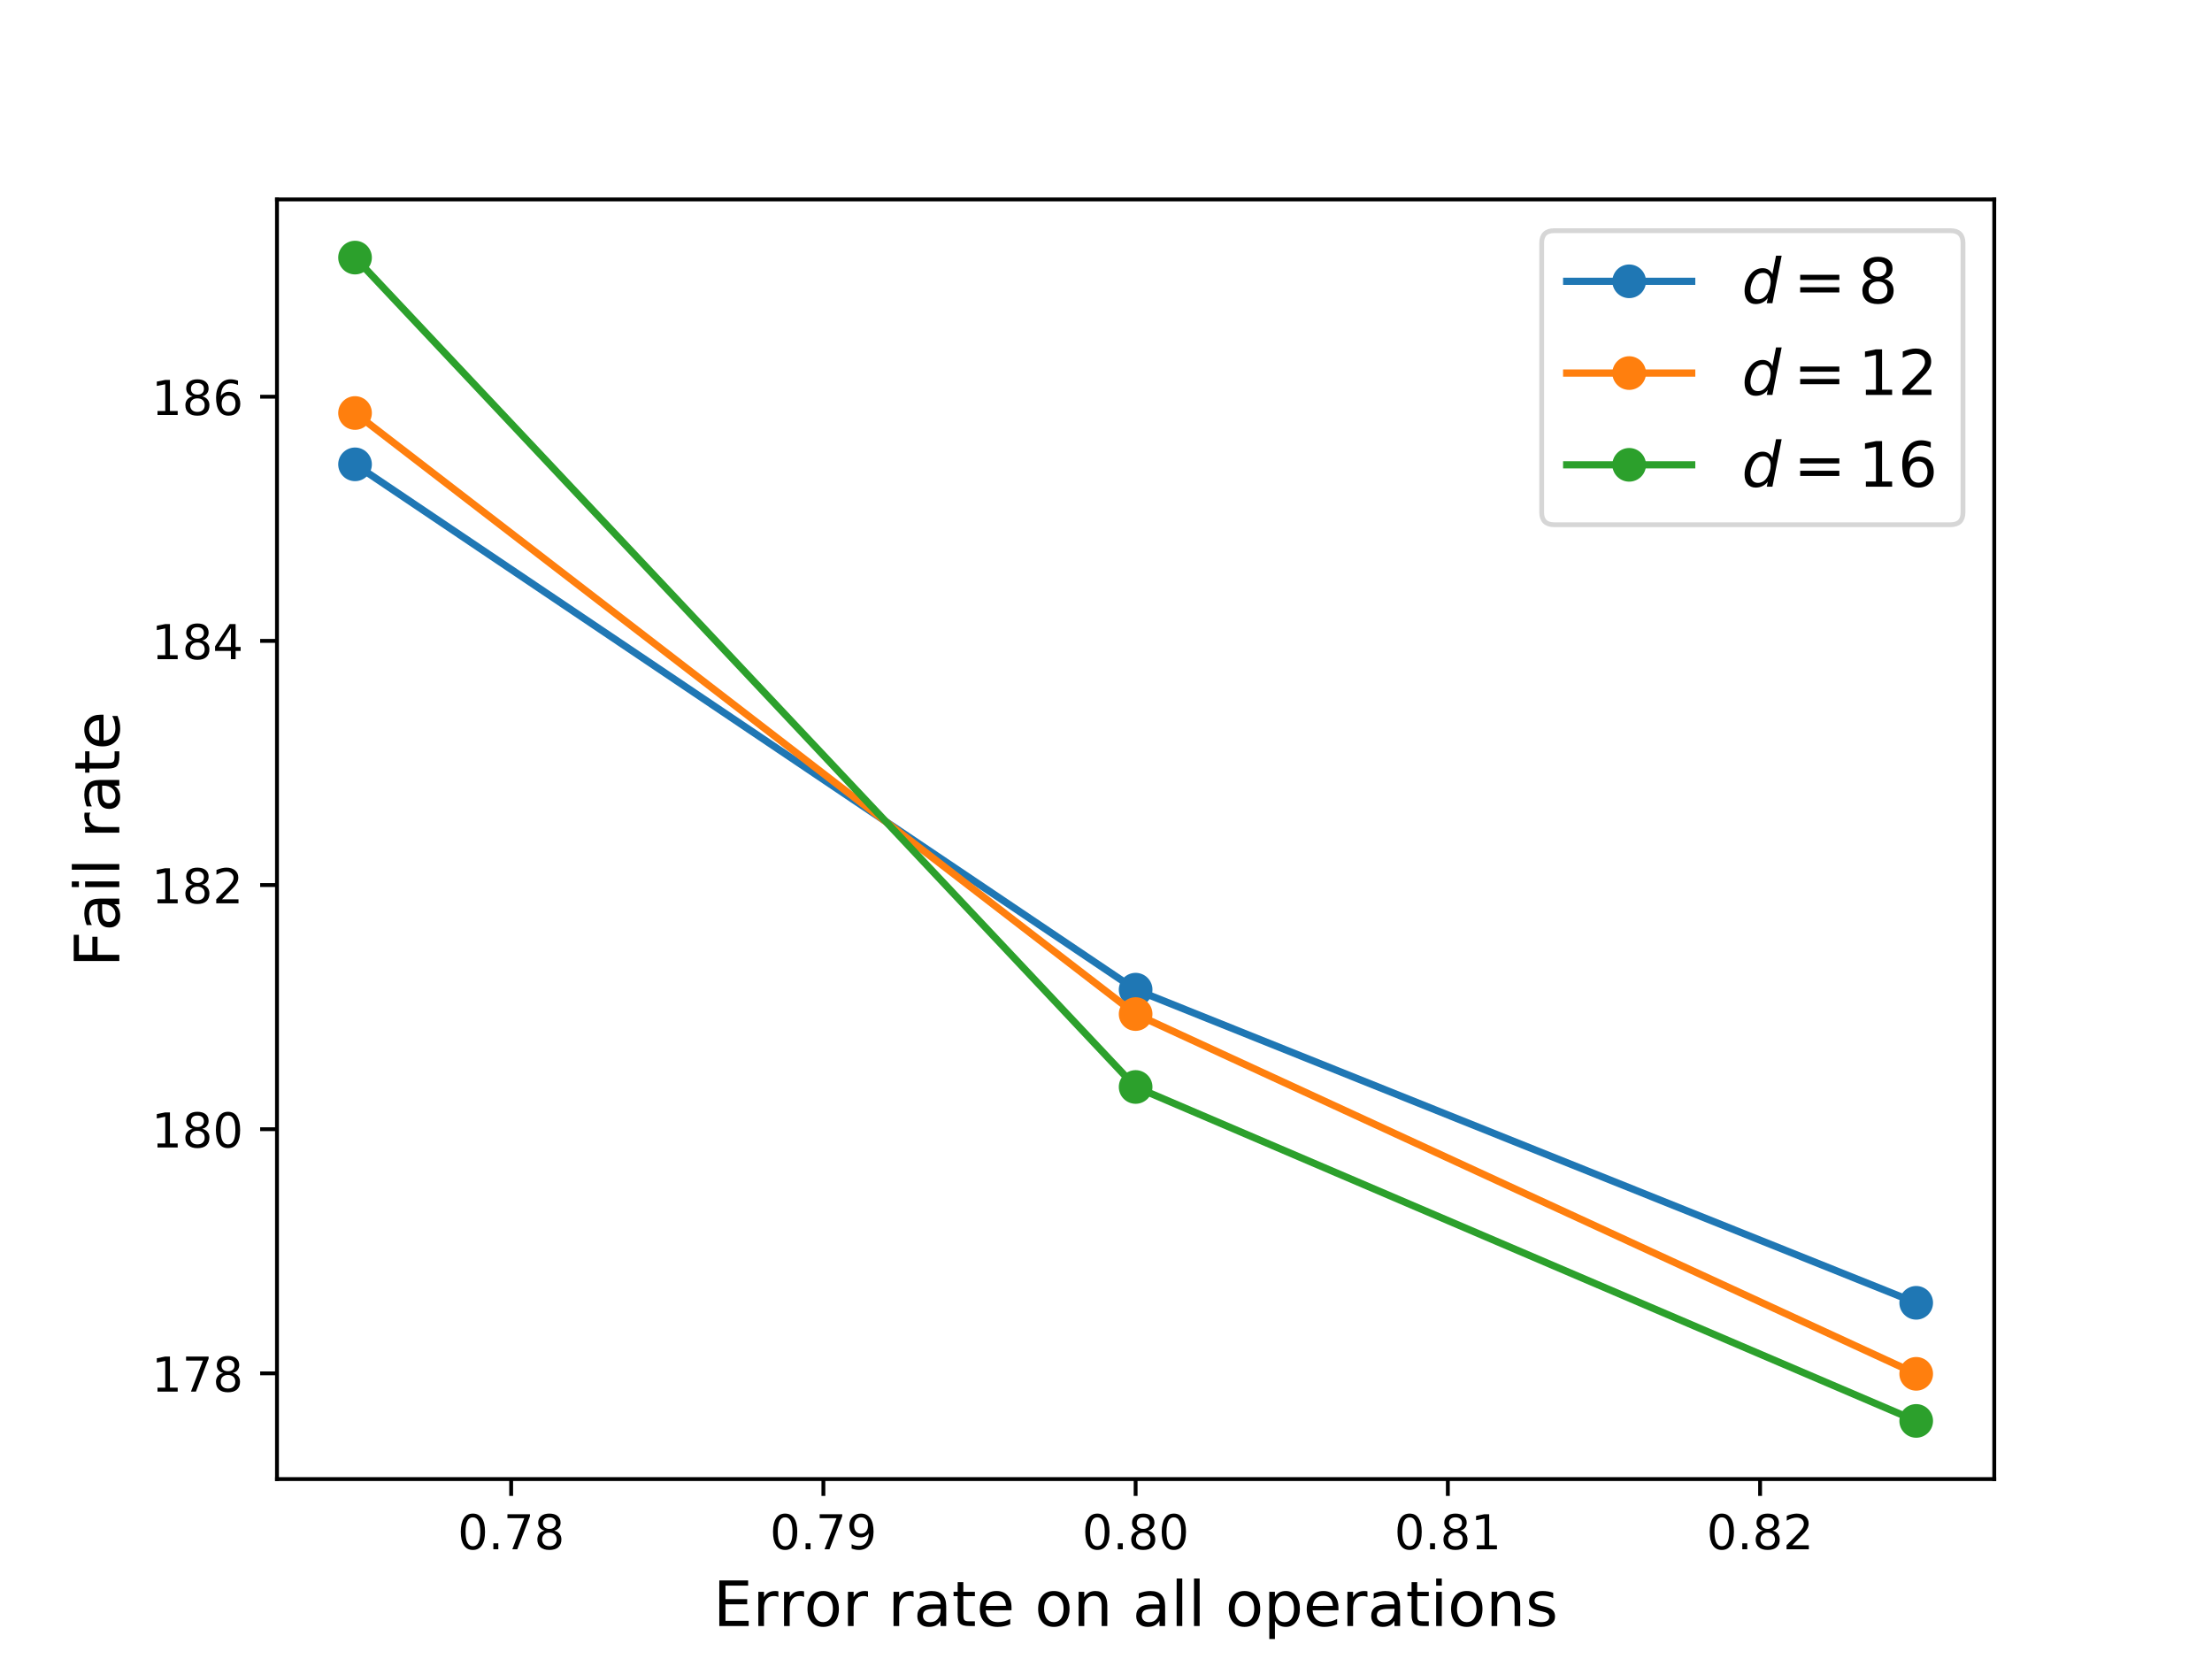
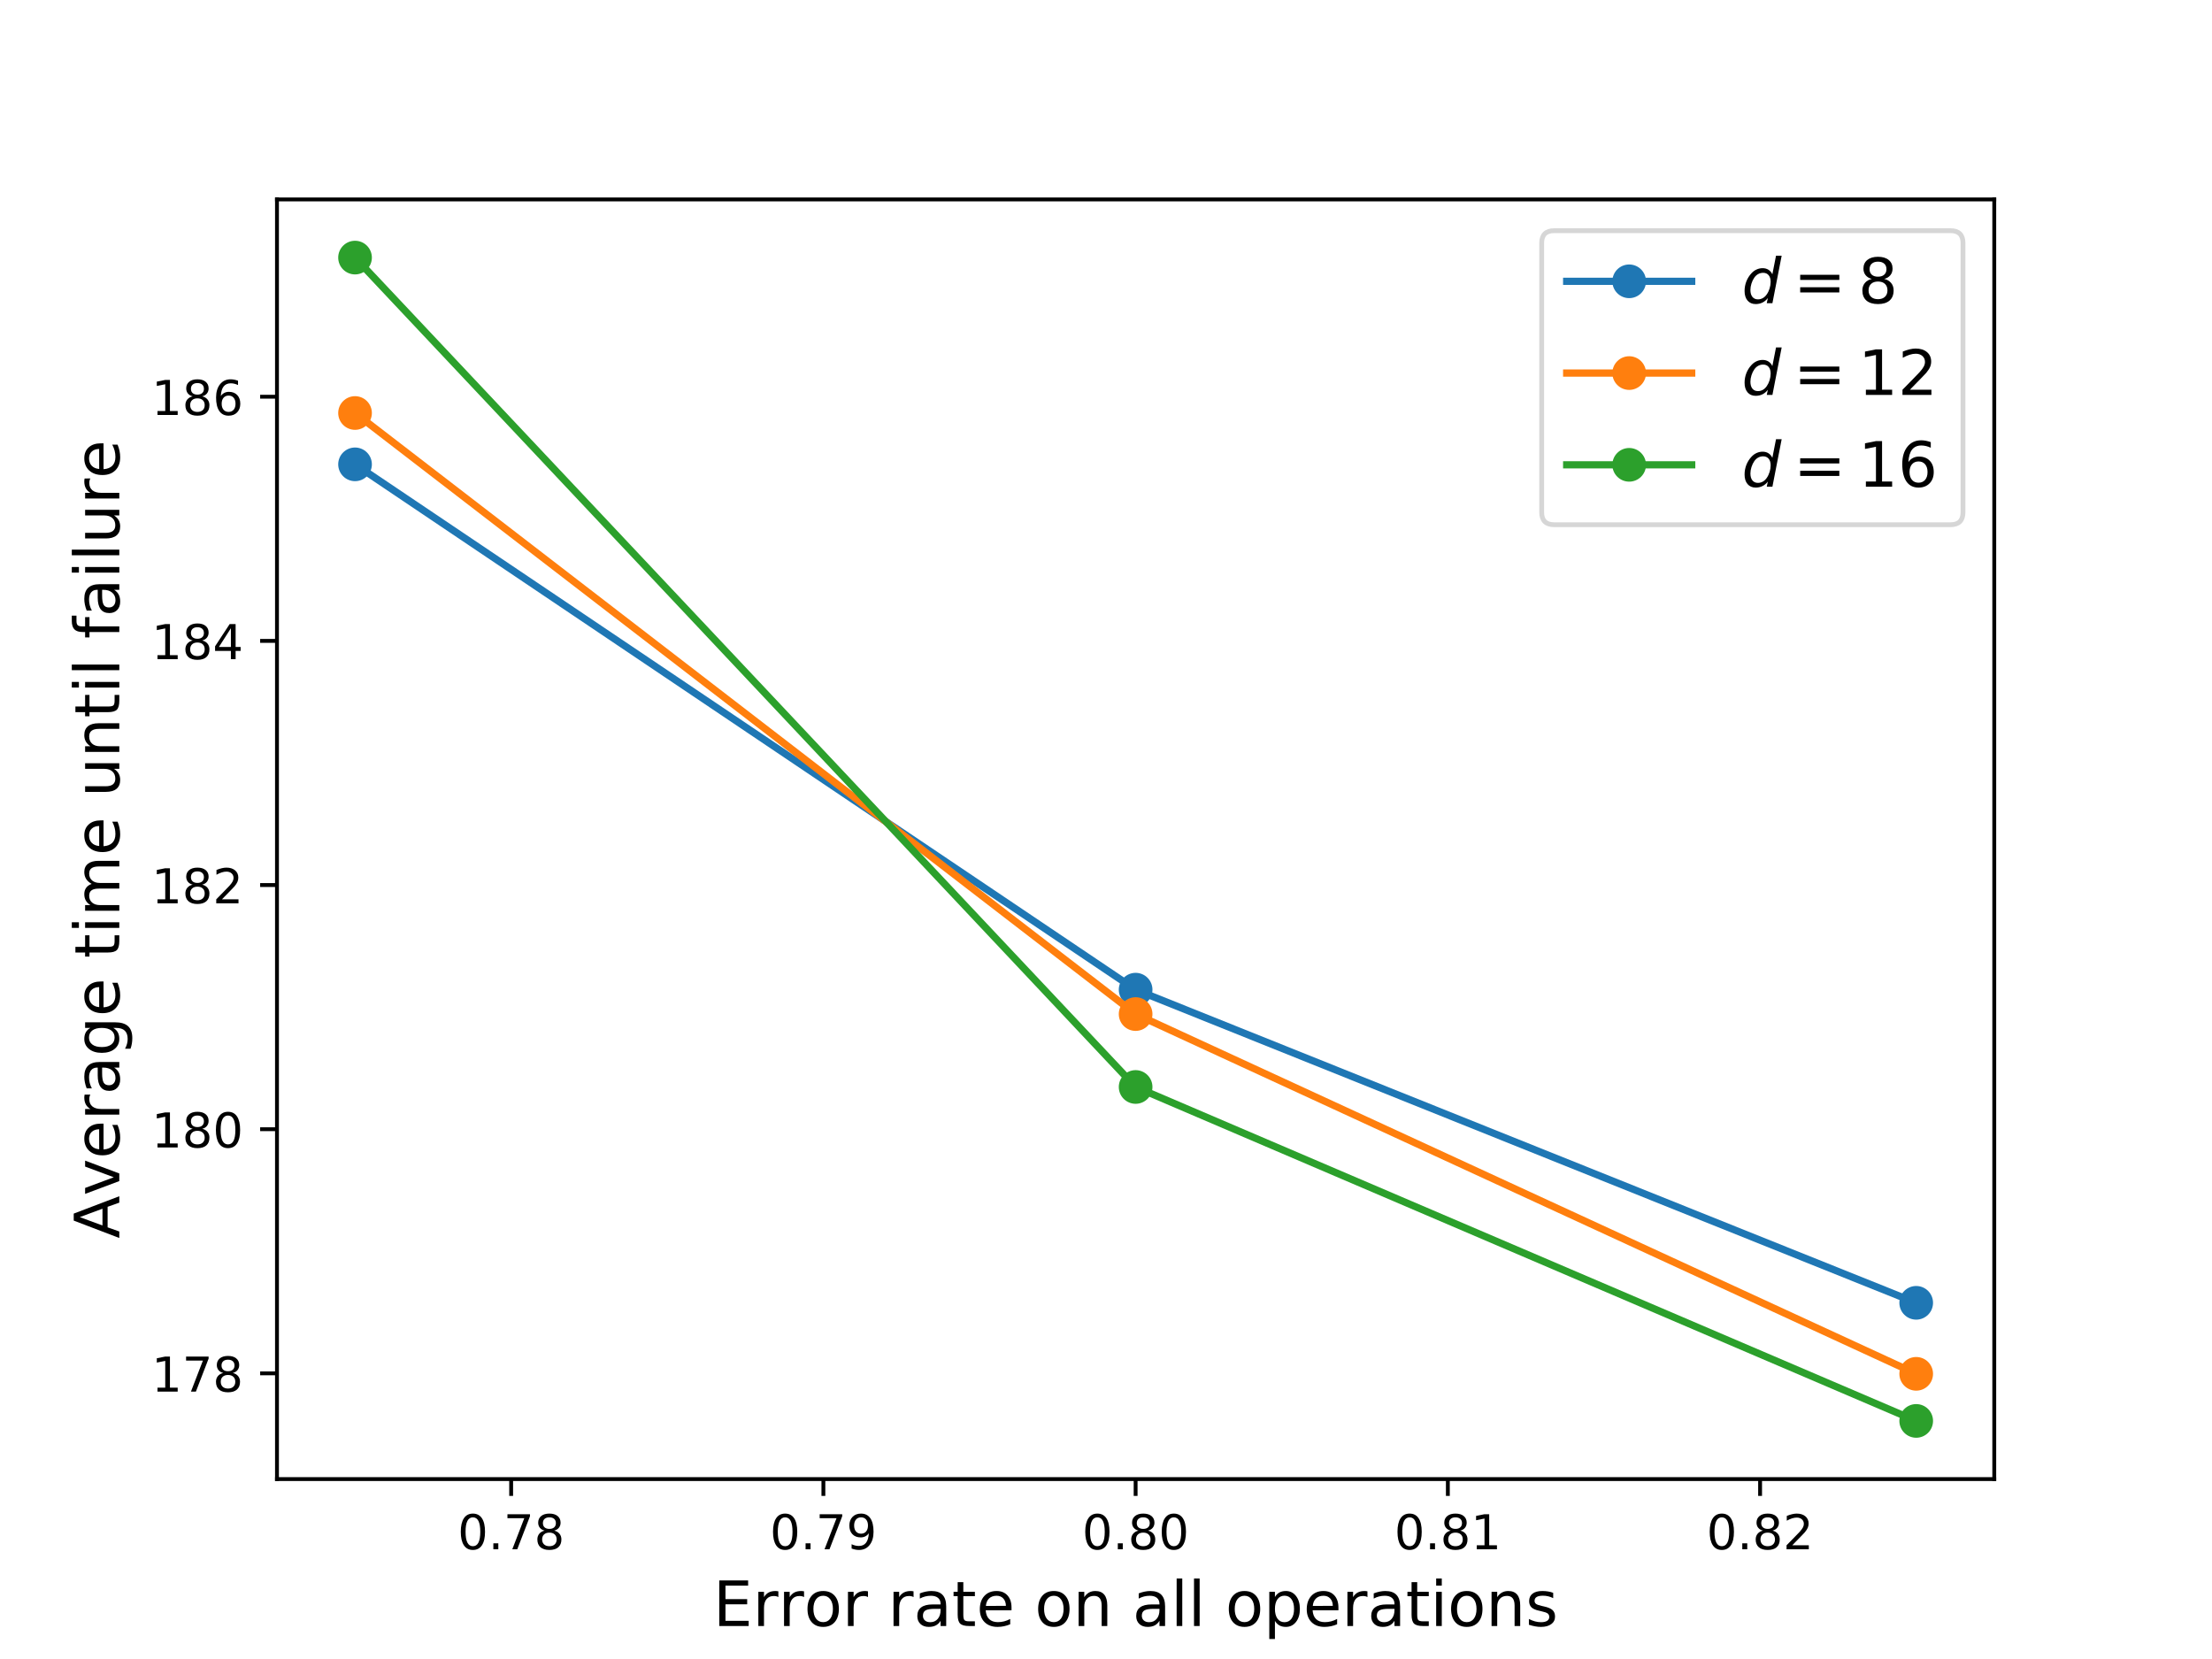
<svg xmlns="http://www.w3.org/2000/svg" xmlns:xlink="http://www.w3.org/1999/xlink" height="345pt" version="1.1" viewBox="0 0 460 345" width="460pt">
  <defs>
    <style type="text/css">
*{stroke-linecap:butt;stroke-linejoin:round;}
  </style>
  </defs>
  <g id="figure_1">
    <g id="patch_1">
      <path d="M 0 345.6  L 460.8 345.6  L 460.8 0  L 0 0  z " style="fill:#ffffff;" />
    </g>
    <g id="axes_1">
      <g id="patch_2">
        <path d="M 57.6 307.584  L 414.72 307.584  L 414.72 41.472  L 57.6 41.472  z " style="fill:#ffffff;" />
      </g>
      <g id="matplotlib.axis_1">
        <g id="xtick_1">
          <g id="line2d_1">
            <defs>
-               <path d="M 0 0  L 0 3.5  " id="mad4e6aec27" style="stroke:#000000;stroke-width:0.8;" />
-             </defs>
-             <g>
-               <use style="stroke:#000000;stroke-width:0.8;" x="106.298" xlink:href="#mad4e6aec27" y="307.584" />
+               <path d="M 0 0  L 0 3.5  " id="mb459feaef2" style="stroke:#000000;stroke-width:0.8;" />
+             </defs>
+             <g>
+               <use style="stroke:#000000;stroke-width:0.8;" x="106.298" xlink:href="#mb459feaef2" y="307.584" />
            </g>
          </g>
          <g id="text_1">
            <defs>
              <path d="M 31.781 66.406  Q 24.172 66.406 20.328 58.906  Q 16.5 51.422 16.5 36.375  Q 16.5 21.391 20.328 13.891  Q 24.172 6.391 31.781 6.391  Q 39.453 6.391 43.281 13.891  Q 47.125 21.391 47.125 36.375  Q 47.125 51.422 43.281 58.906  Q 39.453 66.406 31.781 66.406  z M 31.781 74.219  Q 44.047 74.219 50.516 64.516  Q 56.984 54.828 56.984 36.375  Q 56.984 17.969 50.516 8.266  Q 44.047 -1.422 31.781 -1.422  Q 19.531 -1.422 13.062 8.266  Q 6.594 17.969 6.594 36.375  Q 6.594 54.828 13.062 64.516  Q 19.531 74.219 31.781 74.219  z " id="DejaVuSans-30" />
              <path d="M 10.688 12.406  L 21 12.406  L 21 0  L 10.688 0  z " id="DejaVuSans-2e" />
              <path d="M 8.203 72.906  L 55.078 72.906  L 55.078 68.703  L 28.609 0  L 18.312 0  L 43.219 64.594  L 8.203 64.594  z " id="DejaVuSans-37" />
              <path d="M 31.781 34.625  Q 24.75 34.625 20.719 30.859  Q 16.703 27.094 16.703 20.516  Q 16.703 13.922 20.719 10.156  Q 24.75 6.391 31.781 6.391  Q 38.812 6.391 42.859 10.172  Q 46.922 13.969 46.922 20.516  Q 46.922 27.094 42.891 30.859  Q 38.875 34.625 31.781 34.625  z M 21.922 38.812  Q 15.578 40.375 12.031 44.719  Q 8.5 49.078 8.5 55.328  Q 8.5 64.062 14.719 69.141  Q 20.953 74.219 31.781 74.219  Q 42.672 74.219 48.875 69.141  Q 55.078 64.062 55.078 55.328  Q 55.078 49.078 51.531 44.719  Q 48 40.375 41.703 38.812  Q 48.828 37.156 52.797 32.312  Q 56.781 27.484 56.781 20.516  Q 56.781 9.906 50.312 4.234  Q 43.844 -1.422 31.781 -1.422  Q 19.734 -1.422 13.25 4.234  Q 6.781 9.906 6.781 20.516  Q 6.781 27.484 10.781 32.312  Q 14.797 37.156 21.922 38.812  z M 18.312 54.391  Q 18.312 48.734 21.844 45.562  Q 25.391 42.391 31.781 42.391  Q 38.141 42.391 41.719 45.562  Q 45.312 48.734 45.312 54.391  Q 45.312 60.062 41.719 63.234  Q 38.141 66.406 31.781 66.406  Q 25.391 66.406 21.844 63.234  Q 18.312 60.062 18.312 54.391  z " id="DejaVuSans-38" />
            </defs>
            <g transform="translate(95.16537 322.1824)scale(0.1 -0.1)">
              <use xlink:href="#DejaVuSans-30" />
              <use x="63.623" xlink:href="#DejaVuSans-2e" />
              <use x="95.41" xlink:href="#DejaVuSans-37" />
              <use x="159.033" xlink:href="#DejaVuSans-38" />
            </g>
          </g>
        </g>
        <g id="xtick_2">
          <g id="line2d_2">
            <g>
-               <use style="stroke:#000000;stroke-width:0.8;" x="171.229" xlink:href="#mad4e6aec27" y="307.584" />
+               <use style="stroke:#000000;stroke-width:0.8;" x="171.229" xlink:href="#mb459feaef2" y="307.584" />
            </g>
          </g>
          <g id="text_2">
            <defs>
              <path d="M 10.984 1.516  L 10.984 10.5  Q 14.703 8.734 18.5 7.812  Q 22.312 6.891 25.984 6.891  Q 35.75 6.891 40.891 13.453  Q 46.047 20.016 46.781 33.406  Q 43.953 29.203 39.594 26.953  Q 35.25 24.703 29.984 24.703  Q 19.047 24.703 12.672 31.312  Q 6.297 37.938 6.297 49.422  Q 6.297 60.641 12.938 67.422  Q 19.578 74.219 30.609 74.219  Q 43.266 74.219 49.922 64.516  Q 56.594 54.828 56.594 36.375  Q 56.594 19.141 48.406 8.859  Q 40.234 -1.422 26.422 -1.422  Q 22.703 -1.422 18.891 -0.688  Q 15.094 0.047 10.984 1.516  z M 30.609 32.422  Q 37.25 32.422 41.125 36.953  Q 45.016 41.5 45.016 49.422  Q 45.016 57.281 41.125 61.844  Q 37.25 66.406 30.609 66.406  Q 23.969 66.406 20.094 61.844  Q 16.219 57.281 16.219 49.422  Q 16.219 41.5 20.094 36.953  Q 23.969 32.422 30.609 32.422  z " id="DejaVuSans-39" />
            </defs>
            <g transform="translate(160.0963 322.1824)scale(0.1 -0.1)">
              <use xlink:href="#DejaVuSans-30" />
              <use x="63.623" xlink:href="#DejaVuSans-2e" />
              <use x="95.41" xlink:href="#DejaVuSans-37" />
              <use x="159.033" xlink:href="#DejaVuSans-39" />
            </g>
          </g>
        </g>
        <g id="xtick_3">
          <g id="line2d_3">
            <g>
-               <use style="stroke:#000000;stroke-width:0.8;" x="236.16" xlink:href="#mad4e6aec27" y="307.584" />
+               <use style="stroke:#000000;stroke-width:0.8;" x="236.16" xlink:href="#mb459feaef2" y="307.584" />
            </g>
          </g>
          <g id="text_3">
            <g transform="translate(225.0272 322.1824)scale(0.1 -0.1)">
              <use xlink:href="#DejaVuSans-30" />
              <use x="63.623" xlink:href="#DejaVuSans-2e" />
              <use x="95.41" xlink:href="#DejaVuSans-38" />
              <use x="159.033" xlink:href="#DejaVuSans-30" />
            </g>
          </g>
        </g>
        <g id="xtick_4">
          <g id="line2d_4">
            <g>
-               <use style="stroke:#000000;stroke-width:0.8;" x="301.091" xlink:href="#mad4e6aec27" y="307.584" />
+               <use style="stroke:#000000;stroke-width:0.8;" x="301.091" xlink:href="#mb459feaef2" y="307.584" />
            </g>
          </g>
          <g id="text_4">
            <defs>
              <path d="M 12.406 8.297  L 28.516 8.297  L 28.516 63.922  L 10.984 60.406  L 10.984 69.391  L 28.422 72.906  L 38.281 72.906  L 38.281 8.297  L 54.391 8.297  L 54.391 0  L 12.406 0  z " id="DejaVuSans-31" />
            </defs>
            <g transform="translate(289.9581 322.1824)scale(0.1 -0.1)">
              <use xlink:href="#DejaVuSans-30" />
              <use x="63.623" xlink:href="#DejaVuSans-2e" />
              <use x="95.41" xlink:href="#DejaVuSans-38" />
              <use x="159.033" xlink:href="#DejaVuSans-31" />
            </g>
          </g>
        </g>
        <g id="xtick_5">
          <g id="line2d_5">
            <g>
-               <use style="stroke:#000000;stroke-width:0.8;" x="366.022" xlink:href="#mad4e6aec27" y="307.584" />
+               <use style="stroke:#000000;stroke-width:0.8;" x="366.022" xlink:href="#mb459feaef2" y="307.584" />
            </g>
          </g>
          <g id="text_5">
            <defs>
              <path d="M 19.188 8.297  L 53.609 8.297  L 53.609 0  L 7.328 0  L 7.328 8.297  Q 12.938 14.109 22.625 23.891  Q 32.328 33.688 34.812 36.531  Q 39.547 41.844 41.422 45.531  Q 43.312 49.219 43.312 52.781  Q 43.312 58.594 39.234 62.25  Q 35.156 65.922 28.609 65.922  Q 23.969 65.922 18.812 64.312  Q 13.672 62.703 7.812 59.422  L 7.812 69.391  Q 13.766 71.781 18.938 73  Q 24.125 74.219 28.422 74.219  Q 39.75 74.219 46.484 68.547  Q 53.219 62.891 53.219 53.422  Q 53.219 48.922 51.531 44.891  Q 49.859 40.875 45.406 35.406  Q 44.188 33.984 37.641 27.219  Q 31.109 20.453 19.188 8.297  z " id="DejaVuSans-32" />
            </defs>
            <g transform="translate(354.889 322.1824)scale(0.1 -0.1)">
              <use xlink:href="#DejaVuSans-30" />
              <use x="63.623" xlink:href="#DejaVuSans-2e" />
              <use x="95.41" xlink:href="#DejaVuSans-38" />
              <use x="159.033" xlink:href="#DejaVuSans-32" />
            </g>
          </g>
        </g>
        <g id="text_6">
          <defs>
            <path d="M 9.812 72.906  L 55.906 72.906  L 55.906 64.594  L 19.672 64.594  L 19.672 43.016  L 54.391 43.016  L 54.391 34.719  L 19.672 34.719  L 19.672 8.297  L 56.781 8.297  L 56.781 0  L 9.812 0  z " id="DejaVuSans-45" />
            <path d="M 41.109 46.297  Q 39.594 47.172 37.812 47.578  Q 36.031 48 33.891 48  Q 26.266 48 22.188 43.047  Q 18.109 38.094 18.109 28.812  L 18.109 0  L 9.078 0  L 9.078 54.688  L 18.109 54.688  L 18.109 46.188  Q 20.953 51.172 25.484 53.578  Q 30.031 56 36.531 56  Q 37.453 56 38.578 55.875  Q 39.703 55.766 41.062 55.516  z " id="DejaVuSans-72" />
            <path d="M 30.609 48.391  Q 23.391 48.391 19.188 42.75  Q 14.984 37.109 14.984 27.297  Q 14.984 17.484 19.156 11.844  Q 23.344 6.203 30.609 6.203  Q 37.797 6.203 41.984 11.859  Q 46.188 17.531 46.188 27.297  Q 46.188 37.016 41.984 42.703  Q 37.797 48.391 30.609 48.391  z M 30.609 56  Q 42.328 56 49.016 48.375  Q 55.719 40.766 55.719 27.297  Q 55.719 13.875 49.016 6.219  Q 42.328 -1.422 30.609 -1.422  Q 18.844 -1.422 12.172 6.219  Q 5.516 13.875 5.516 27.297  Q 5.516 40.766 12.172 48.375  Q 18.844 56 30.609 56  z " id="DejaVuSans-6f" />
            <path id="DejaVuSans-20" />
            <path d="M 34.281 27.484  Q 23.391 27.484 19.188 25  Q 14.984 22.516 14.984 16.5  Q 14.984 11.719 18.141 8.906  Q 21.297 6.109 26.703 6.109  Q 34.188 6.109 38.703 11.406  Q 43.219 16.703 43.219 25.484  L 43.219 27.484  z M 52.203 31.203  L 52.203 0  L 43.219 0  L 43.219 8.297  Q 40.141 3.328 35.547 0.953  Q 30.953 -1.422 24.312 -1.422  Q 15.922 -1.422 10.953 3.297  Q 6 8.016 6 15.922  Q 6 25.141 12.172 29.828  Q 18.359 34.516 30.609 34.516  L 43.219 34.516  L 43.219 35.406  Q 43.219 41.609 39.141 45  Q 35.062 48.391 27.688 48.391  Q 23 48.391 18.547 47.266  Q 14.109 46.141 10.016 43.891  L 10.016 52.203  Q 14.938 54.109 19.578 55.047  Q 24.219 56 28.609 56  Q 40.484 56 46.344 49.844  Q 52.203 43.703 52.203 31.203  z " id="DejaVuSans-61" />
            <path d="M 18.312 70.219  L 18.312 54.688  L 36.812 54.688  L 36.812 47.703  L 18.312 47.703  L 18.312 18.016  Q 18.312 11.328 20.141 9.422  Q 21.969 7.516 27.594 7.516  L 36.812 7.516  L 36.812 0  L 27.594 0  Q 17.188 0 13.234 3.875  Q 9.281 7.766 9.281 18.016  L 9.281 47.703  L 2.688 47.703  L 2.688 54.688  L 9.281 54.688  L 9.281 70.219  z " id="DejaVuSans-74" />
            <path d="M 56.203 29.594  L 56.203 25.203  L 14.891 25.203  Q 15.484 15.922 20.484 11.062  Q 25.484 6.203 34.422 6.203  Q 39.594 6.203 44.453 7.469  Q 49.312 8.734 54.109 11.281  L 54.109 2.781  Q 49.266 0.734 44.188 -0.344  Q 39.109 -1.422 33.891 -1.422  Q 20.797 -1.422 13.156 6.188  Q 5.516 13.812 5.516 26.812  Q 5.516 40.234 12.766 48.109  Q 20.016 56 32.328 56  Q 43.359 56 49.781 48.891  Q 56.203 41.797 56.203 29.594  z M 47.219 32.234  Q 47.125 39.594 43.094 43.984  Q 39.062 48.391 32.422 48.391  Q 24.906 48.391 20.391 44.141  Q 15.875 39.891 15.188 32.172  z " id="DejaVuSans-65" />
            <path d="M 54.891 33.016  L 54.891 0  L 45.906 0  L 45.906 32.719  Q 45.906 40.484 42.875 44.328  Q 39.844 48.188 33.797 48.188  Q 26.516 48.188 22.312 43.547  Q 18.109 38.922 18.109 30.906  L 18.109 0  L 9.078 0  L 9.078 54.688  L 18.109 54.688  L 18.109 46.188  Q 21.344 51.125 25.703 53.562  Q 30.078 56 35.797 56  Q 45.219 56 50.047 50.172  Q 54.891 44.344 54.891 33.016  z " id="DejaVuSans-6e" />
            <path d="M 9.422 75.984  L 18.406 75.984  L 18.406 0  L 9.422 0  z " id="DejaVuSans-6c" />
            <path d="M 18.109 8.203  L 18.109 -20.797  L 9.078 -20.797  L 9.078 54.688  L 18.109 54.688  L 18.109 46.391  Q 20.953 51.266 25.266 53.625  Q 29.594 56 35.594 56  Q 45.562 56 51.781 48.094  Q 58.016 40.188 58.016 27.297  Q 58.016 14.406 51.781 6.484  Q 45.562 -1.422 35.594 -1.422  Q 29.594 -1.422 25.266 0.953  Q 20.953 3.328 18.109 8.203  z M 48.688 27.297  Q 48.688 37.203 44.609 42.844  Q 40.531 48.484 33.406 48.484  Q 26.266 48.484 22.188 42.844  Q 18.109 37.203 18.109 27.297  Q 18.109 17.391 22.188 11.75  Q 26.266 6.109 33.406 6.109  Q 40.531 6.109 44.609 11.75  Q 48.688 17.391 48.688 27.297  z " id="DejaVuSans-70" />
            <path d="M 9.422 54.688  L 18.406 54.688  L 18.406 0  L 9.422 0  z M 9.422 75.984  L 18.406 75.984  L 18.406 64.594  L 9.422 64.594  z " id="DejaVuSans-69" />
            <path d="M 44.281 53.078  L 44.281 44.578  Q 40.484 46.531 36.375 47.5  Q 32.281 48.484 27.875 48.484  Q 21.188 48.484 17.844 46.438  Q 14.5 44.391 14.5 40.281  Q 14.5 37.156 16.891 35.375  Q 19.281 33.594 26.516 31.984  L 29.594 31.297  Q 39.156 29.25 43.188 25.516  Q 47.219 21.781 47.219 15.094  Q 47.219 7.469 41.188 3.016  Q 35.156 -1.422 24.609 -1.422  Q 20.219 -1.422 15.453 -0.562  Q 10.688 0.297 5.422 2  L 5.422 11.281  Q 10.406 8.688 15.234 7.391  Q 20.062 6.109 24.812 6.109  Q 31.156 6.109 34.562 8.281  Q 37.984 10.453 37.984 14.406  Q 37.984 18.062 35.516 20.016  Q 33.062 21.969 24.703 23.781  L 21.578 24.516  Q 13.234 26.266 9.516 29.906  Q 5.812 33.547 5.812 39.891  Q 5.812 47.609 11.281 51.797  Q 16.75 56 26.812 56  Q 31.781 56 36.172 55.266  Q 40.578 54.547 44.281 53.078  z " id="DejaVuSans-73" />
          </defs>
          <g transform="translate(148.3095 338.1401)scale(0.13 -0.13)">
            <use xlink:href="#DejaVuSans-45" />
            <use x="63.184" xlink:href="#DejaVuSans-72" />
            <use x="104.281" xlink:href="#DejaVuSans-72" />
            <use x="145.363" xlink:href="#DejaVuSans-6f" />
            <use x="206.545" xlink:href="#DejaVuSans-72" />
            <use x="247.658" xlink:href="#DejaVuSans-20" />
            <use x="279.445" xlink:href="#DejaVuSans-72" />
            <use x="320.559" xlink:href="#DejaVuSans-61" />
            <use x="381.838" xlink:href="#DejaVuSans-74" />
            <use x="421.047" xlink:href="#DejaVuSans-65" />
            <use x="482.57" xlink:href="#DejaVuSans-20" />
            <use x="514.357" xlink:href="#DejaVuSans-6f" />
            <use x="575.539" xlink:href="#DejaVuSans-6e" />
            <use x="638.918" xlink:href="#DejaVuSans-20" />
            <use x="670.705" xlink:href="#DejaVuSans-61" />
            <use x="731.984" xlink:href="#DejaVuSans-6c" />
            <use x="759.768" xlink:href="#DejaVuSans-6c" />
            <use x="787.551" xlink:href="#DejaVuSans-20" />
            <use x="819.338" xlink:href="#DejaVuSans-6f" />
            <use x="880.52" xlink:href="#DejaVuSans-70" />
            <use x="943.996" xlink:href="#DejaVuSans-65" />
            <use x="1005.52" xlink:href="#DejaVuSans-72" />
            <use x="1046.633" xlink:href="#DejaVuSans-61" />
            <use x="1107.912" xlink:href="#DejaVuSans-74" />
            <use x="1147.121" xlink:href="#DejaVuSans-69" />
            <use x="1174.904" xlink:href="#DejaVuSans-6f" />
            <use x="1236.086" xlink:href="#DejaVuSans-6e" />
            <use x="1299.465" xlink:href="#DejaVuSans-73" />
          </g>
        </g>
      </g>
      <g id="matplotlib.axis_2">
        <g id="ytick_1">
          <g id="line2d_6">
            <defs>
-               <path d="M 0 0  L -3.5 0  " id="m089de25104" style="stroke:#000000;stroke-width:0.8;" />
-             </defs>
-             <g>
-               <use style="stroke:#000000;stroke-width:0.8;" x="57.6" xlink:href="#m089de25104" y="285.598" />
+               <path d="M 0 0  L -3.5 0  " id="ma4f84a9bd2" style="stroke:#000000;stroke-width:0.8;" />
+             </defs>
+             <g>
+               <use style="stroke:#000000;stroke-width:0.8;" x="57.6" xlink:href="#ma4f84a9bd2" y="285.598" />
            </g>
          </g>
          <g id="text_7">
            <g transform="translate(31.5125 289.3972)scale(0.1 -0.1)">
              <use xlink:href="#DejaVuSans-31" />
              <use x="63.623" xlink:href="#DejaVuSans-37" />
              <use x="127.246" xlink:href="#DejaVuSans-38" />
            </g>
          </g>
        </g>
        <g id="ytick_2">
          <g id="line2d_7">
            <g>
-               <use style="stroke:#000000;stroke-width:0.8;" x="57.6" xlink:href="#m089de25104" y="234.824" />
+               <use style="stroke:#000000;stroke-width:0.8;" x="57.6" xlink:href="#ma4f84a9bd2" y="234.824" />
            </g>
          </g>
          <g id="text_8">
            <g transform="translate(31.5125 238.6234)scale(0.1 -0.1)">
              <use xlink:href="#DejaVuSans-31" />
              <use x="63.623" xlink:href="#DejaVuSans-38" />
              <use x="127.246" xlink:href="#DejaVuSans-30" />
            </g>
          </g>
        </g>
        <g id="ytick_3">
          <g id="line2d_8">
            <g>
-               <use style="stroke:#000000;stroke-width:0.8;" x="57.6" xlink:href="#m089de25104" y="184.05" />
+               <use style="stroke:#000000;stroke-width:0.8;" x="57.6" xlink:href="#ma4f84a9bd2" y="184.05" />
            </g>
          </g>
          <g id="text_9">
            <g transform="translate(31.5125 187.8497)scale(0.1 -0.1)">
              <use xlink:href="#DejaVuSans-31" />
              <use x="63.623" xlink:href="#DejaVuSans-38" />
              <use x="127.246" xlink:href="#DejaVuSans-32" />
            </g>
          </g>
        </g>
        <g id="ytick_4">
          <g id="line2d_9">
            <g>
-               <use style="stroke:#000000;stroke-width:0.8;" x="57.6" xlink:href="#m089de25104" y="133.277" />
+               <use style="stroke:#000000;stroke-width:0.8;" x="57.6" xlink:href="#ma4f84a9bd2" y="133.277" />
            </g>
          </g>
          <g id="text_10">
            <defs>
              <path d="M 37.797 64.312  L 12.891 25.391  L 37.797 25.391  z M 35.203 72.906  L 47.609 72.906  L 47.609 25.391  L 58.016 25.391  L 58.016 17.188  L 47.609 17.188  L 47.609 0  L 37.797 0  L 37.797 17.188  L 4.891 17.188  L 4.891 26.703  z " id="DejaVuSans-34" />
            </defs>
            <g transform="translate(31.5125 137.0759)scale(0.1 -0.1)">
              <use xlink:href="#DejaVuSans-31" />
              <use x="63.623" xlink:href="#DejaVuSans-38" />
              <use x="127.246" xlink:href="#DejaVuSans-34" />
            </g>
          </g>
        </g>
        <g id="ytick_5">
          <g id="line2d_10">
            <g>
-               <use style="stroke:#000000;stroke-width:0.8;" x="57.6" xlink:href="#m089de25104" y="82.503" />
+               <use style="stroke:#000000;stroke-width:0.8;" x="57.6" xlink:href="#ma4f84a9bd2" y="82.503" />
            </g>
          </g>
          <g id="text_11">
            <defs>
              <path d="M 33.016 40.375  Q 26.375 40.375 22.484 35.828  Q 18.609 31.297 18.609 23.391  Q 18.609 15.531 22.484 10.953  Q 26.375 6.391 33.016 6.391  Q 39.656 6.391 43.531 10.953  Q 47.406 15.531 47.406 23.391  Q 47.406 31.297 43.531 35.828  Q 39.656 40.375 33.016 40.375  z M 52.594 71.297  L 52.594 62.312  Q 48.875 64.062 45.094 64.984  Q 41.312 65.922 37.594 65.922  Q 27.828 65.922 22.672 59.328  Q 17.531 52.734 16.797 39.406  Q 19.672 43.656 24.016 45.922  Q 28.375 48.188 33.594 48.188  Q 44.578 48.188 50.953 41.516  Q 57.328 34.859 57.328 23.391  Q 57.328 12.156 50.688 5.359  Q 44.047 -1.422 33.016 -1.422  Q 20.359 -1.422 13.672 8.266  Q 6.984 17.969 6.984 36.375  Q 6.984 53.656 15.188 63.938  Q 23.391 74.219 37.203 74.219  Q 40.922 74.219 44.703 73.484  Q 48.484 72.75 52.594 71.297  z " id="DejaVuSans-36" />
            </defs>
            <g transform="translate(31.5125 86.30208)scale(0.1 -0.1)">
              <use xlink:href="#DejaVuSans-31" />
              <use x="63.623" xlink:href="#DejaVuSans-38" />
              <use x="127.246" xlink:href="#DejaVuSans-36" />
            </g>
          </g>
        </g>
        <g id="text_12">
          <defs>
-             <path d="M 9.812 72.906  L 51.703 72.906  L 51.703 64.594  L 19.672 64.594  L 19.672 43.109  L 48.578 43.109  L 48.578 34.812  L 19.672 34.812  L 19.672 0  L 9.812 0  z " id="DejaVuSans-46" />
+             <path d="M 34.188 63.188  L 20.797 26.906  L 47.609 26.906  z M 28.609 72.906  L 39.797 72.906  L 67.578 0  L 57.328 0  L 50.688 18.703  L 17.828 18.703  L 11.188 0  L 0.781 0  z " id="DejaVuSans-41" />
+             <path d="M 2.984 54.688  L 12.5 54.688  L 29.594 8.797  L 46.688 54.688  L 56.203 54.688  L 35.688 0  L 23.484 0  z " id="DejaVuSans-76" />
+             <path d="M 45.406 27.984  Q 45.406 37.75 41.375 43.109  Q 37.359 48.484 30.078 48.484  Q 22.859 48.484 18.828 43.109  Q 14.797 37.75 14.797 27.984  Q 14.797 18.266 18.828 12.891  Q 22.859 7.516 30.078 7.516  Q 37.359 7.516 41.375 12.891  Q 45.406 18.266 45.406 27.984  z M 54.391 6.781  Q 54.391 -7.172 48.188 -13.984  Q 42 -20.797 29.203 -20.797  Q 24.469 -20.797 20.266 -20.094  Q 16.062 -19.391 12.109 -17.922  L 12.109 -9.188  Q 16.062 -11.328 19.922 -12.344  Q 23.781 -13.375 27.781 -13.375  Q 36.625 -13.375 41.016 -8.766  Q 45.406 -4.156 45.406 5.172  L 45.406 9.625  Q 42.625 4.781 38.281 2.391  Q 33.938 0 27.875 0  Q 17.828 0 11.672 7.656  Q 5.516 15.328 5.516 27.984  Q 5.516 40.672 11.672 48.328  Q 17.828 56 27.875 56  Q 33.938 56 38.281 53.609  Q 42.625 51.219 45.406 46.391  L 45.406 54.688  L 54.391 54.688  z " id="DejaVuSans-67" />
+             <path d="M 52 44.188  Q 55.375 50.25 60.062 53.125  Q 64.75 56 71.094 56  Q 79.641 56 84.281 50.016  Q 88.922 44.047 88.922 33.016  L 88.922 0  L 79.891 0  L 79.891 32.719  Q 79.891 40.578 77.094 44.375  Q 74.312 48.188 68.609 48.188  Q 61.625 48.188 57.562 43.547  Q 53.516 38.922 53.516 30.906  L 53.516 0  L 44.484 0  L 44.484 32.719  Q 44.484 40.625 41.703 44.406  Q 38.922 48.188 33.109 48.188  Q 26.219 48.188 22.156 43.531  Q 18.109 38.875 18.109 30.906  L 18.109 0  L 9.078 0  L 9.078 54.688  L 18.109 54.688  L 18.109 46.188  Q 21.188 51.219 25.484 53.609  Q 29.781 56 35.688 56  Q 41.656 56 45.828 52.969  Q 50 49.953 52 44.188  z " id="DejaVuSans-6d" />
+             <path d="M 8.5 21.578  L 8.5 54.688  L 17.484 54.688  L 17.484 21.922  Q 17.484 14.156 20.5 10.266  Q 23.531 6.391 29.594 6.391  Q 36.859 6.391 41.078 11.031  Q 45.312 15.672 45.312 23.688  L 45.312 54.688  L 54.297 54.688  L 54.297 0  L 45.312 0  L 45.312 8.406  Q 42.047 3.422 37.719 1  Q 33.406 -1.422 27.688 -1.422  Q 18.266 -1.422 13.375 4.438  Q 8.5 10.297 8.5 21.578  z M 31.109 56  z " id="DejaVuSans-75" />
+             <path d="M 37.109 75.984  L 37.109 68.5  L 28.516 68.5  Q 23.688 68.5 21.797 66.547  Q 19.922 64.594 19.922 59.516  L 19.922 54.688  L 34.719 54.688  L 34.719 47.703  L 19.922 47.703  L 19.922 0  L 10.891 0  L 10.891 47.703  L 2.297 47.703  L 2.297 54.688  L 10.891 54.688  L 10.891 58.5  Q 10.891 67.625 15.141 71.797  Q 19.391 75.984 28.609 75.984  z " id="DejaVuSans-66" />
          </defs>
-           <g transform="translate(24.80891 201.1211)rotate(-90)scale(0.13 -0.13)">
-             <use xlink:href="#DejaVuSans-46" />
-             <use x="57.379" xlink:href="#DejaVuSans-61" />
-             <use x="118.658" xlink:href="#DejaVuSans-69" />
-             <use x="146.441" xlink:href="#DejaVuSans-6c" />
-             <use x="174.225" xlink:href="#DejaVuSans-20" />
-             <use x="206.012" xlink:href="#DejaVuSans-72" />
-             <use x="247.125" xlink:href="#DejaVuSans-61" />
-             <use x="308.404" xlink:href="#DejaVuSans-74" />
-             <use x="347.613" xlink:href="#DejaVuSans-65" />
+           <g transform="translate(24.80891 257.5503)rotate(-90)scale(0.13 -0.13)">
+             <use xlink:href="#DejaVuSans-41" />
+             <use x="68.33" xlink:href="#DejaVuSans-76" />
+             <use x="127.51" xlink:href="#DejaVuSans-65" />
+             <use x="189.033" xlink:href="#DejaVuSans-72" />
+             <use x="230.146" xlink:href="#DejaVuSans-61" />
+             <use x="291.426" xlink:href="#DejaVuSans-67" />
+             <use x="354.902" xlink:href="#DejaVuSans-65" />
+             <use x="416.426" xlink:href="#DejaVuSans-20" />
+             <use x="448.213" xlink:href="#DejaVuSans-74" />
+             <use x="487.422" xlink:href="#DejaVuSans-69" />
+             <use x="515.205" xlink:href="#DejaVuSans-6d" />
+             <use x="612.617" xlink:href="#DejaVuSans-65" />
+             <use x="674.141" xlink:href="#DejaVuSans-20" />
+             <use x="705.928" xlink:href="#DejaVuSans-75" />
+             <use x="769.307" xlink:href="#DejaVuSans-6e" />
+             <use x="832.686" xlink:href="#DejaVuSans-74" />
+             <use x="871.895" xlink:href="#DejaVuSans-69" />
+             <use x="899.678" xlink:href="#DejaVuSans-6c" />
+             <use x="927.461" xlink:href="#DejaVuSans-20" />
+             <use x="959.248" xlink:href="#DejaVuSans-66" />
+             <use x="994.453" xlink:href="#DejaVuSans-61" />
+             <use x="1055.732" xlink:href="#DejaVuSans-69" />
+             <use x="1083.516" xlink:href="#DejaVuSans-6c" />
+             <use x="1111.299" xlink:href="#DejaVuSans-75" />
+             <use x="1174.678" xlink:href="#DejaVuSans-72" />
+             <use x="1215.76" xlink:href="#DejaVuSans-65" />
          </g>
        </g>
      </g>
      <g id="line2d_11">
-         <path clip-path="url(#p8bb8f626cc)" d="M 73.833 96.563  L 236.16 205.807  L 398.487 270.929  " style="fill:none;stroke:#1f77b4;stroke-linecap:square;stroke-width:1.5;" />
+         <path clip-path="url(#p456c065d97)" d="M 73.833 96.563  L 236.16 205.807  L 398.487 270.929  " style="fill:none;stroke:#1f77b4;stroke-linecap:square;stroke-width:1.5;" />
        <defs>
-           <path d="M 0 3  C 0.796 3 1.559 2.684 2.121 2.121  C 2.684 1.559 3 0.796 3 0  C 3 -0.796 2.684 -1.559 2.121 -2.121  C 1.559 -2.684 0.796 -3 0 -3  C -0.796 -3 -1.559 -2.684 -2.121 -2.121  C -2.684 -1.559 -3 -0.796 -3 0  C -3 0.796 -2.684 1.559 -2.121 2.121  C -1.559 2.684 -0.796 3 0 3  z " id="m407a90038e" style="stroke:#1f77b4;" />
+           <path d="M 0 3  C 0.796 3 1.559 2.684 2.121 2.121  C 2.684 1.559 3 0.796 3 0  C 3 -0.796 2.684 -1.559 2.121 -2.121  C 1.559 -2.684 0.796 -3 0 -3  C -0.796 -3 -1.559 -2.684 -2.121 -2.121  C -2.684 -1.559 -3 -0.796 -3 0  C -3 0.796 -2.684 1.559 -2.121 2.121  C -1.559 2.684 -0.796 3 0 3  z " id="m3a074ecc27" style="stroke:#1f77b4;" />
        </defs>
-         <g clip-path="url(#p8bb8f626cc)">
-           <use style="fill:#1f77b4;stroke:#1f77b4;" x="73.833" xlink:href="#m407a90038e" y="96.563" />
-           <use style="fill:#1f77b4;stroke:#1f77b4;" x="236.16" xlink:href="#m407a90038e" y="205.807" />
-           <use style="fill:#1f77b4;stroke:#1f77b4;" x="398.487" xlink:href="#m407a90038e" y="270.929" />
+         <g clip-path="url(#p456c065d97)">
+           <use style="fill:#1f77b4;stroke:#1f77b4;" x="73.833" xlink:href="#m3a074ecc27" y="96.563" />
+           <use style="fill:#1f77b4;stroke:#1f77b4;" x="236.16" xlink:href="#m3a074ecc27" y="205.807" />
+           <use style="fill:#1f77b4;stroke:#1f77b4;" x="398.487" xlink:href="#m3a074ecc27" y="270.929" />
        </g>
      </g>
      <g id="line2d_12">
-         <path clip-path="url(#p8bb8f626cc)" d="M 73.833 85.887  L 236.16 210.882  L 398.487 285.697  " style="fill:none;stroke:#ff7f0e;stroke-linecap:square;stroke-width:1.5;" />
+         <path clip-path="url(#p456c065d97)" d="M 73.833 85.887  L 236.16 210.882  L 398.487 285.697  " style="fill:none;stroke:#ff7f0e;stroke-linecap:square;stroke-width:1.5;" />
        <defs>
-           <path d="M 0 3  C 0.796 3 1.559 2.684 2.121 2.121  C 2.684 1.559 3 0.796 3 0  C 3 -0.796 2.684 -1.559 2.121 -2.121  C 1.559 -2.684 0.796 -3 0 -3  C -0.796 -3 -1.559 -2.684 -2.121 -2.121  C -2.684 -1.559 -3 -0.796 -3 0  C -3 0.796 -2.684 1.559 -2.121 2.121  C -1.559 2.684 -0.796 3 0 3  z " id="m3d96bc07dc" style="stroke:#ff7f0e;" />
+           <path d="M 0 3  C 0.796 3 1.559 2.684 2.121 2.121  C 2.684 1.559 3 0.796 3 0  C 3 -0.796 2.684 -1.559 2.121 -2.121  C 1.559 -2.684 0.796 -3 0 -3  C -0.796 -3 -1.559 -2.684 -2.121 -2.121  C -2.684 -1.559 -3 -0.796 -3 0  C -3 0.796 -2.684 1.559 -2.121 2.121  C -1.559 2.684 -0.796 3 0 3  z " id="m41a25f5b86" style="stroke:#ff7f0e;" />
        </defs>
-         <g clip-path="url(#p8bb8f626cc)">
-           <use style="fill:#ff7f0e;stroke:#ff7f0e;" x="73.833" xlink:href="#m3d96bc07dc" y="85.887" />
-           <use style="fill:#ff7f0e;stroke:#ff7f0e;" x="236.16" xlink:href="#m3d96bc07dc" y="210.882" />
-           <use style="fill:#ff7f0e;stroke:#ff7f0e;" x="398.487" xlink:href="#m3d96bc07dc" y="285.697" />
+         <g clip-path="url(#p456c065d97)">
+           <use style="fill:#ff7f0e;stroke:#ff7f0e;" x="73.833" xlink:href="#m41a25f5b86" y="85.887" />
+           <use style="fill:#ff7f0e;stroke:#ff7f0e;" x="236.16" xlink:href="#m41a25f5b86" y="210.882" />
+           <use style="fill:#ff7f0e;stroke:#ff7f0e;" x="398.487" xlink:href="#m41a25f5b86" y="285.697" />
        </g>
      </g>
      <g id="line2d_13">
-         <path clip-path="url(#p8bb8f626cc)" d="M 73.833 53.568  L 236.16 226.043  L 398.487 295.488  " style="fill:none;stroke:#2ca02c;stroke-linecap:square;stroke-width:1.5;" />
+         <path clip-path="url(#p456c065d97)" d="M 73.833 53.568  L 236.16 226.043  L 398.487 295.488  " style="fill:none;stroke:#2ca02c;stroke-linecap:square;stroke-width:1.5;" />
        <defs>
-           <path d="M 0 3  C 0.796 3 1.559 2.684 2.121 2.121  C 2.684 1.559 3 0.796 3 0  C 3 -0.796 2.684 -1.559 2.121 -2.121  C 1.559 -2.684 0.796 -3 0 -3  C -0.796 -3 -1.559 -2.684 -2.121 -2.121  C -2.684 -1.559 -3 -0.796 -3 0  C -3 0.796 -2.684 1.559 -2.121 2.121  C -1.559 2.684 -0.796 3 0 3  z " id="m5790b6eca3" style="stroke:#2ca02c;" />
+           <path d="M 0 3  C 0.796 3 1.559 2.684 2.121 2.121  C 2.684 1.559 3 0.796 3 0  C 3 -0.796 2.684 -1.559 2.121 -2.121  C 1.559 -2.684 0.796 -3 0 -3  C -0.796 -3 -1.559 -2.684 -2.121 -2.121  C -2.684 -1.559 -3 -0.796 -3 0  C -3 0.796 -2.684 1.559 -2.121 2.121  C -1.559 2.684 -0.796 3 0 3  z " id="m180052bdca" style="stroke:#2ca02c;" />
        </defs>
-         <g clip-path="url(#p8bb8f626cc)">
-           <use style="fill:#2ca02c;stroke:#2ca02c;" x="73.833" xlink:href="#m5790b6eca3" y="53.568" />
-           <use style="fill:#2ca02c;stroke:#2ca02c;" x="236.16" xlink:href="#m5790b6eca3" y="226.043" />
-           <use style="fill:#2ca02c;stroke:#2ca02c;" x="398.487" xlink:href="#m5790b6eca3" y="295.488" />
+         <g clip-path="url(#p456c065d97)">
+           <use style="fill:#2ca02c;stroke:#2ca02c;" x="73.833" xlink:href="#m180052bdca" y="53.568" />
+           <use style="fill:#2ca02c;stroke:#2ca02c;" x="236.16" xlink:href="#m180052bdca" y="226.043" />
+           <use style="fill:#2ca02c;stroke:#2ca02c;" x="398.487" xlink:href="#m180052bdca" y="295.488" />
        </g>
      </g>
      <g id="patch_3">
        <path d="M 57.6 307.584  L 57.6 41.472  " style="fill:none;stroke:#000000;stroke-linecap:square;stroke-linejoin:miter;stroke-width:0.8;" />
      </g>
      <g id="patch_4">
        <path d="M 414.72 307.584  L 414.72 41.472  " style="fill:none;stroke:#000000;stroke-linecap:square;stroke-linejoin:miter;stroke-width:0.8;" />
      </g>
      <g id="patch_5">
        <path d="M 57.6 307.584  L 414.72 307.584  " style="fill:none;stroke:#000000;stroke-linecap:square;stroke-linejoin:miter;stroke-width:0.8;" />
      </g>
      <g id="patch_6">
        <path d="M 57.6 41.472  L 414.72 41.472  " style="fill:none;stroke:#000000;stroke-linecap:square;stroke-linejoin:miter;stroke-width:0.8;" />
      </g>
      <g id="legend_1">
        <g id="patch_7">
          <path d="M 323.2 109.117  L 405.62 109.117  Q 408.22 109.117 408.22 106.517  L 408.22 50.572  Q 408.22 47.972 405.62 47.972  L 323.2 47.972  Q 320.6 47.972 320.6 50.572  L 320.6 106.517  Q 320.6 109.117 323.2 109.117  z " style="fill:#ffffff;opacity:0.8;stroke:#cccccc;stroke-linejoin:miter;" />
        </g>
        <g id="line2d_14">
          <path d="M 325.8 58.5  L 351.8 58.5  " style="fill:none;stroke:#1f77b4;stroke-linecap:square;stroke-width:1.5;" />
        </g>
        <g id="line2d_15">
          <g>
-             <use style="fill:#1f77b4;stroke:#1f77b4;" x="338.8" xlink:href="#m407a90038e" y="58.5" />
+             <use style="fill:#1f77b4;stroke:#1f77b4;" x="338.8" xlink:href="#m3a074ecc27" y="58.5" />
          </g>
        </g>
        <g id="text_13">
          <defs>
            <path d="M 41.797 8.203  Q 38.188 3.469 33.25 1.016  Q 28.328 -1.422 22.312 -1.422  Q 14.109 -1.422 9.344 4.172  Q 4.594 9.766 4.594 19.484  Q 4.594 27.594 7.469 34.938  Q 10.359 42.281 15.828 48.094  Q 19.438 51.953 23.969 53.969  Q 28.516 56 33.5 56  Q 38.766 56 42.797 53.453  Q 46.828 50.922 49.031 46.188  L 54.891 75.984  L 63.922 75.984  L 49.125 0  L 40.094 0  z M 13.922 21.094  Q 13.922 14.016 17.109 10.062  Q 20.312 6.109 25.984 6.109  Q 30.172 6.109 33.766 8.125  Q 37.359 10.156 40.094 14.109  Q 42.969 18.219 44.625 23.578  Q 46.297 28.953 46.297 34.188  Q 46.297 40.969 43.094 44.766  Q 39.891 48.578 34.281 48.578  Q 30.031 48.578 26.359 46.578  Q 22.703 44.578 20.125 40.828  Q 17.281 36.766 15.594 31.391  Q 13.922 26.031 13.922 21.094  z " id="DejaVuSans-Oblique-64" />
            <path d="M 10.594 45.406  L 73.188 45.406  L 73.188 37.203  L 10.594 37.203  z M 10.594 25.484  L 73.188 25.484  L 73.188 17.188  L 10.594 17.188  z " id="DejaVuSans-3d" />
          </defs>
          <g transform="translate(362.2 63.04997)scale(0.13 -0.13)">
            <use transform="translate(0 0.015625)" xlink:href="#DejaVuSans-Oblique-64" />
            <use transform="translate(82.95898 0.015625)" xlink:href="#DejaVuSans-3d" />
            <use transform="translate(186.2305 0.015625)" xlink:href="#DejaVuSans-38" />
          </g>
        </g>
        <g id="line2d_16">
          <path d="M 325.8 77.582  L 351.8 77.582  " style="fill:none;stroke:#ff7f0e;stroke-linecap:square;stroke-width:1.5;" />
        </g>
        <g id="line2d_17">
          <g>
-             <use style="fill:#ff7f0e;stroke:#ff7f0e;" x="338.8" xlink:href="#m3d96bc07dc" y="77.582" />
+             <use style="fill:#ff7f0e;stroke:#ff7f0e;" x="338.8" xlink:href="#m41a25f5b86" y="77.582" />
          </g>
        </g>
        <g id="text_14">
          <g transform="translate(362.2 82.13153)scale(0.13 -0.13)">
            <use transform="translate(0 0.015625)" xlink:href="#DejaVuSans-Oblique-64" />
            <use transform="translate(82.95898 0.015625)" xlink:href="#DejaVuSans-3d" />
            <use transform="translate(186.2305 0.015625)" xlink:href="#DejaVuSans-31" />
            <use transform="translate(249.8535 0.015625)" xlink:href="#DejaVuSans-32" />
          </g>
        </g>
        <g id="line2d_18">
          <path d="M 325.8 96.663  L 351.8 96.663  " style="fill:none;stroke:#2ca02c;stroke-linecap:square;stroke-width:1.5;" />
        </g>
        <g id="line2d_19">
          <g>
-             <use style="fill:#2ca02c;stroke:#2ca02c;" x="338.8" xlink:href="#m5790b6eca3" y="96.663" />
+             <use style="fill:#2ca02c;stroke:#2ca02c;" x="338.8" xlink:href="#m180052bdca" y="96.663" />
          </g>
        </g>
        <g id="text_15">
          <g transform="translate(362.2 101.2131)scale(0.13 -0.13)">
            <use transform="translate(0 0.015625)" xlink:href="#DejaVuSans-Oblique-64" />
            <use transform="translate(82.95898 0.015625)" xlink:href="#DejaVuSans-3d" />
            <use transform="translate(186.2305 0.015625)" xlink:href="#DejaVuSans-31" />
            <use transform="translate(249.8535 0.015625)" xlink:href="#DejaVuSans-36" />
          </g>
        </g>
      </g>
    </g>
  </g>
  <defs>
-     <clipPath id="p8bb8f626cc">
+     <clipPath id="p456c065d97">
      <rect height="266.112" width="357.12" x="57.6" y="41.472" />
    </clipPath>
  </defs>
</svg>
